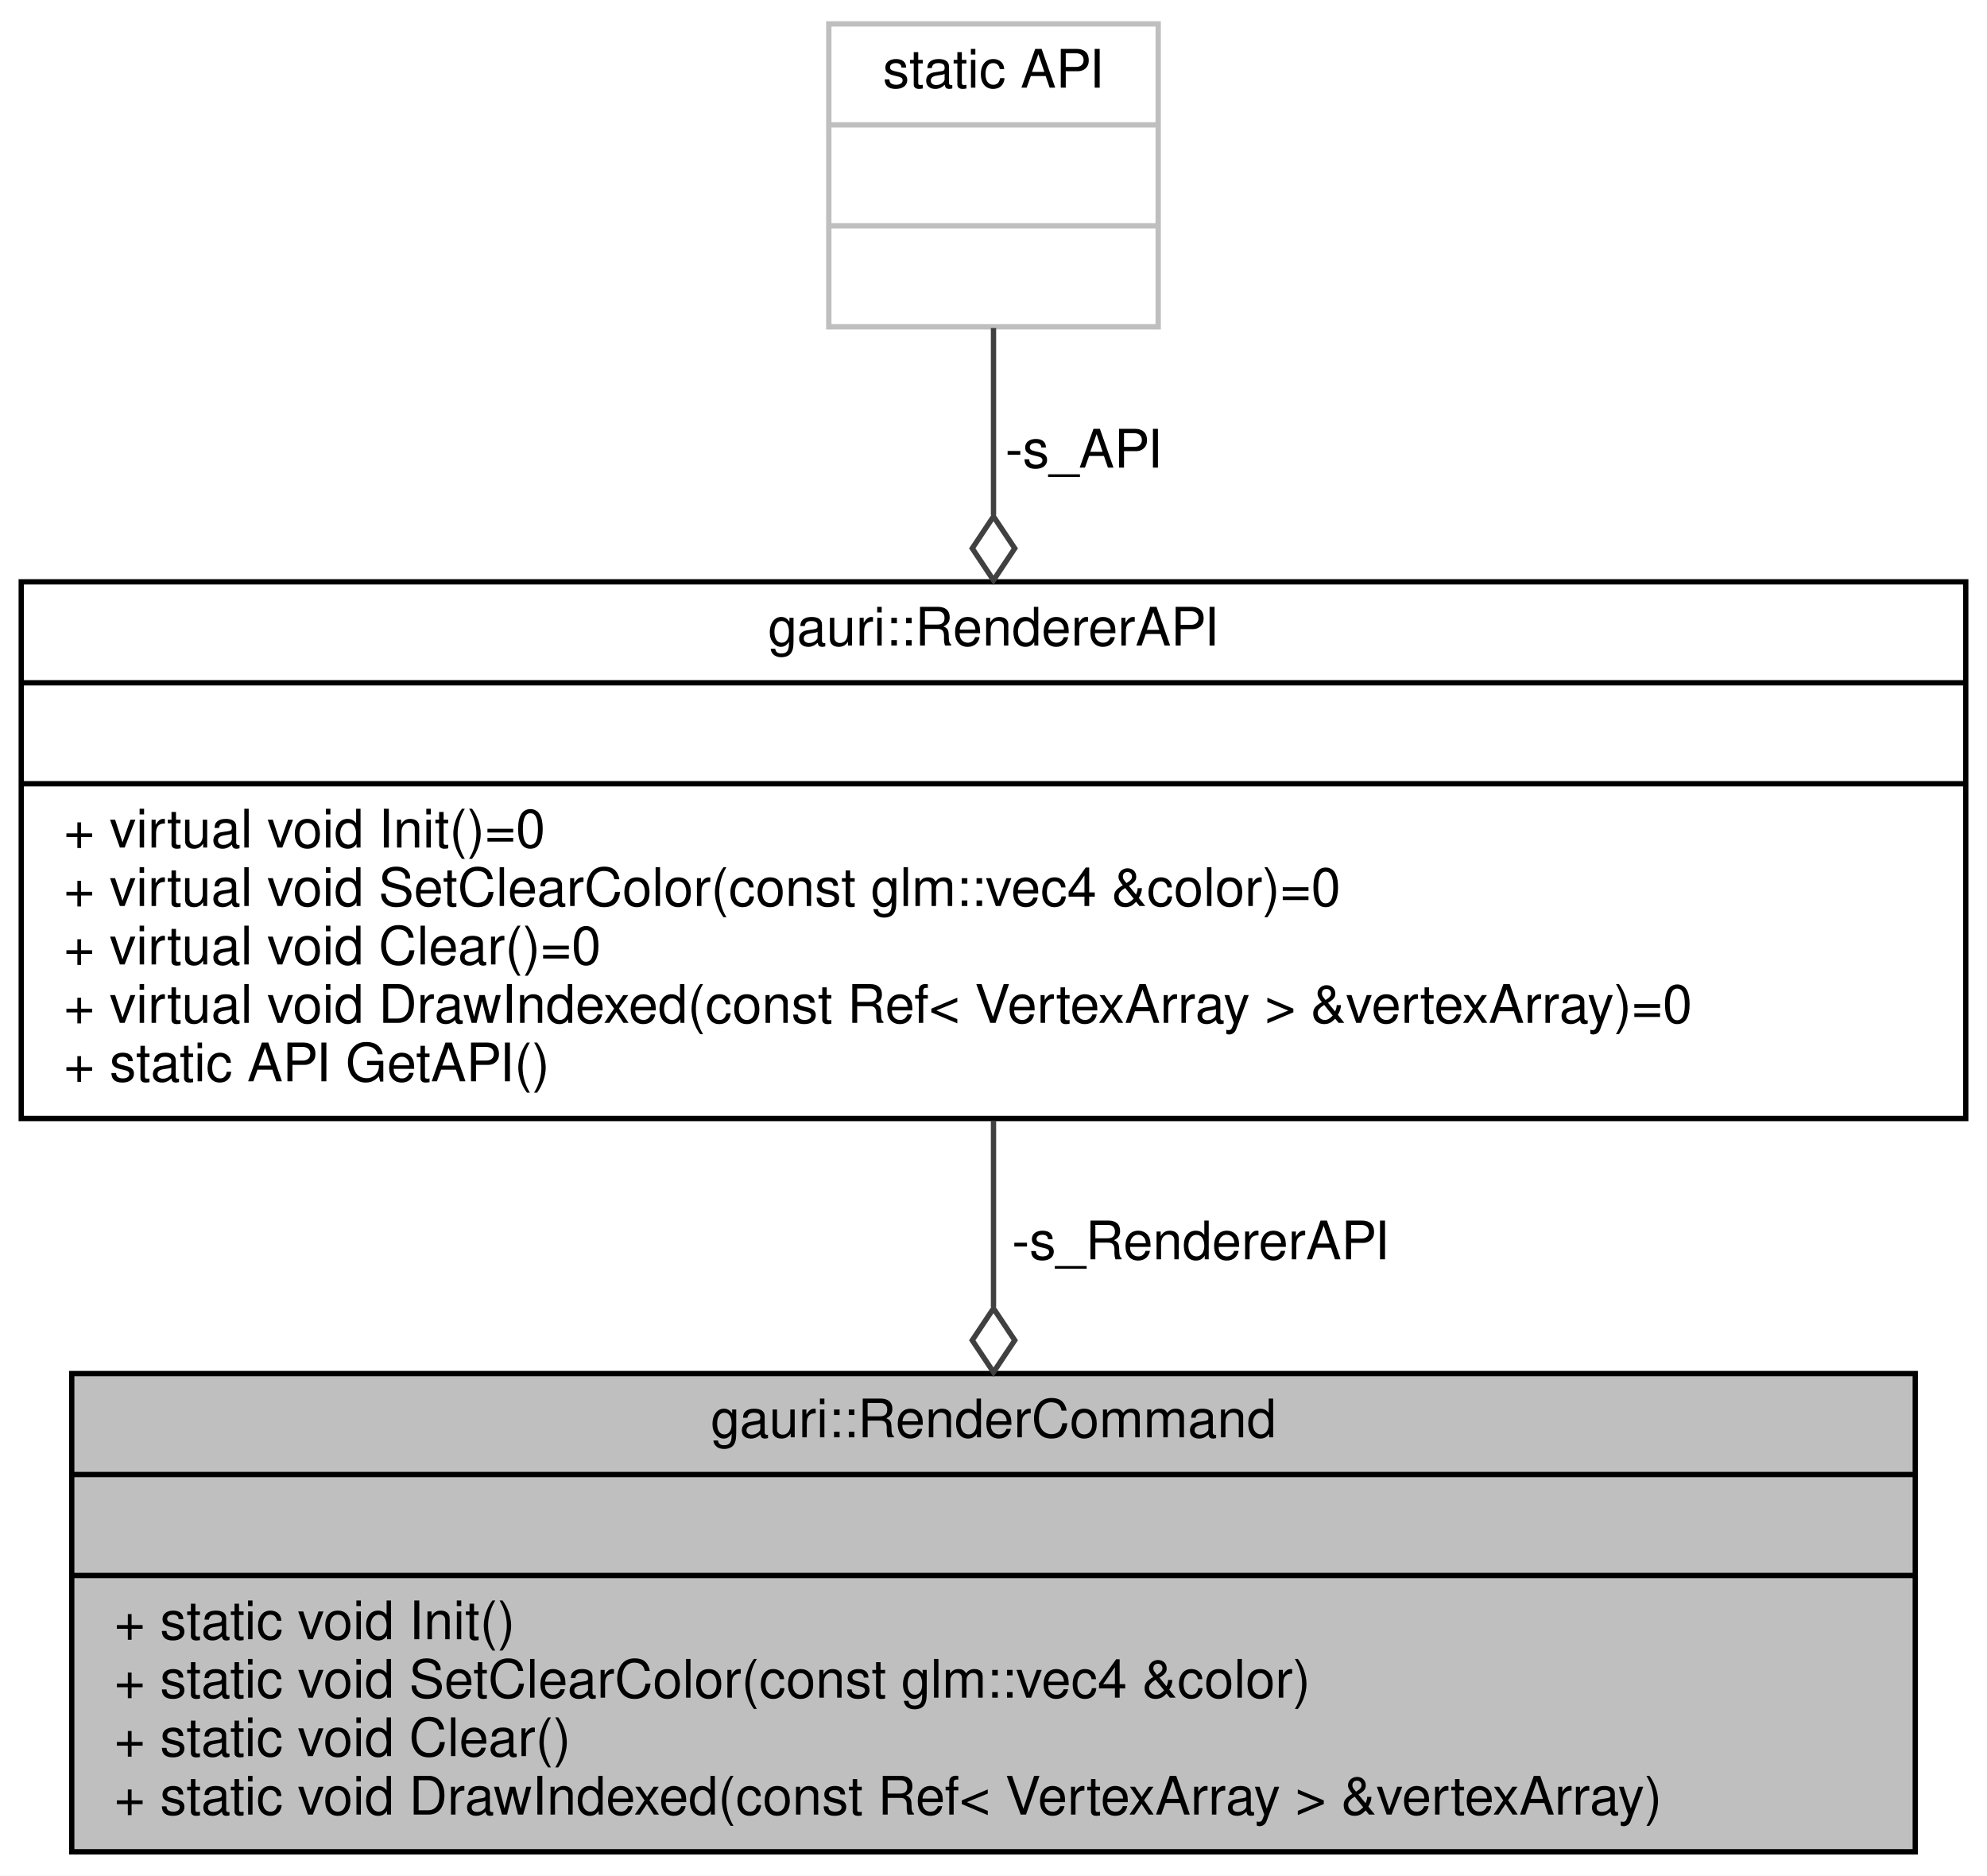
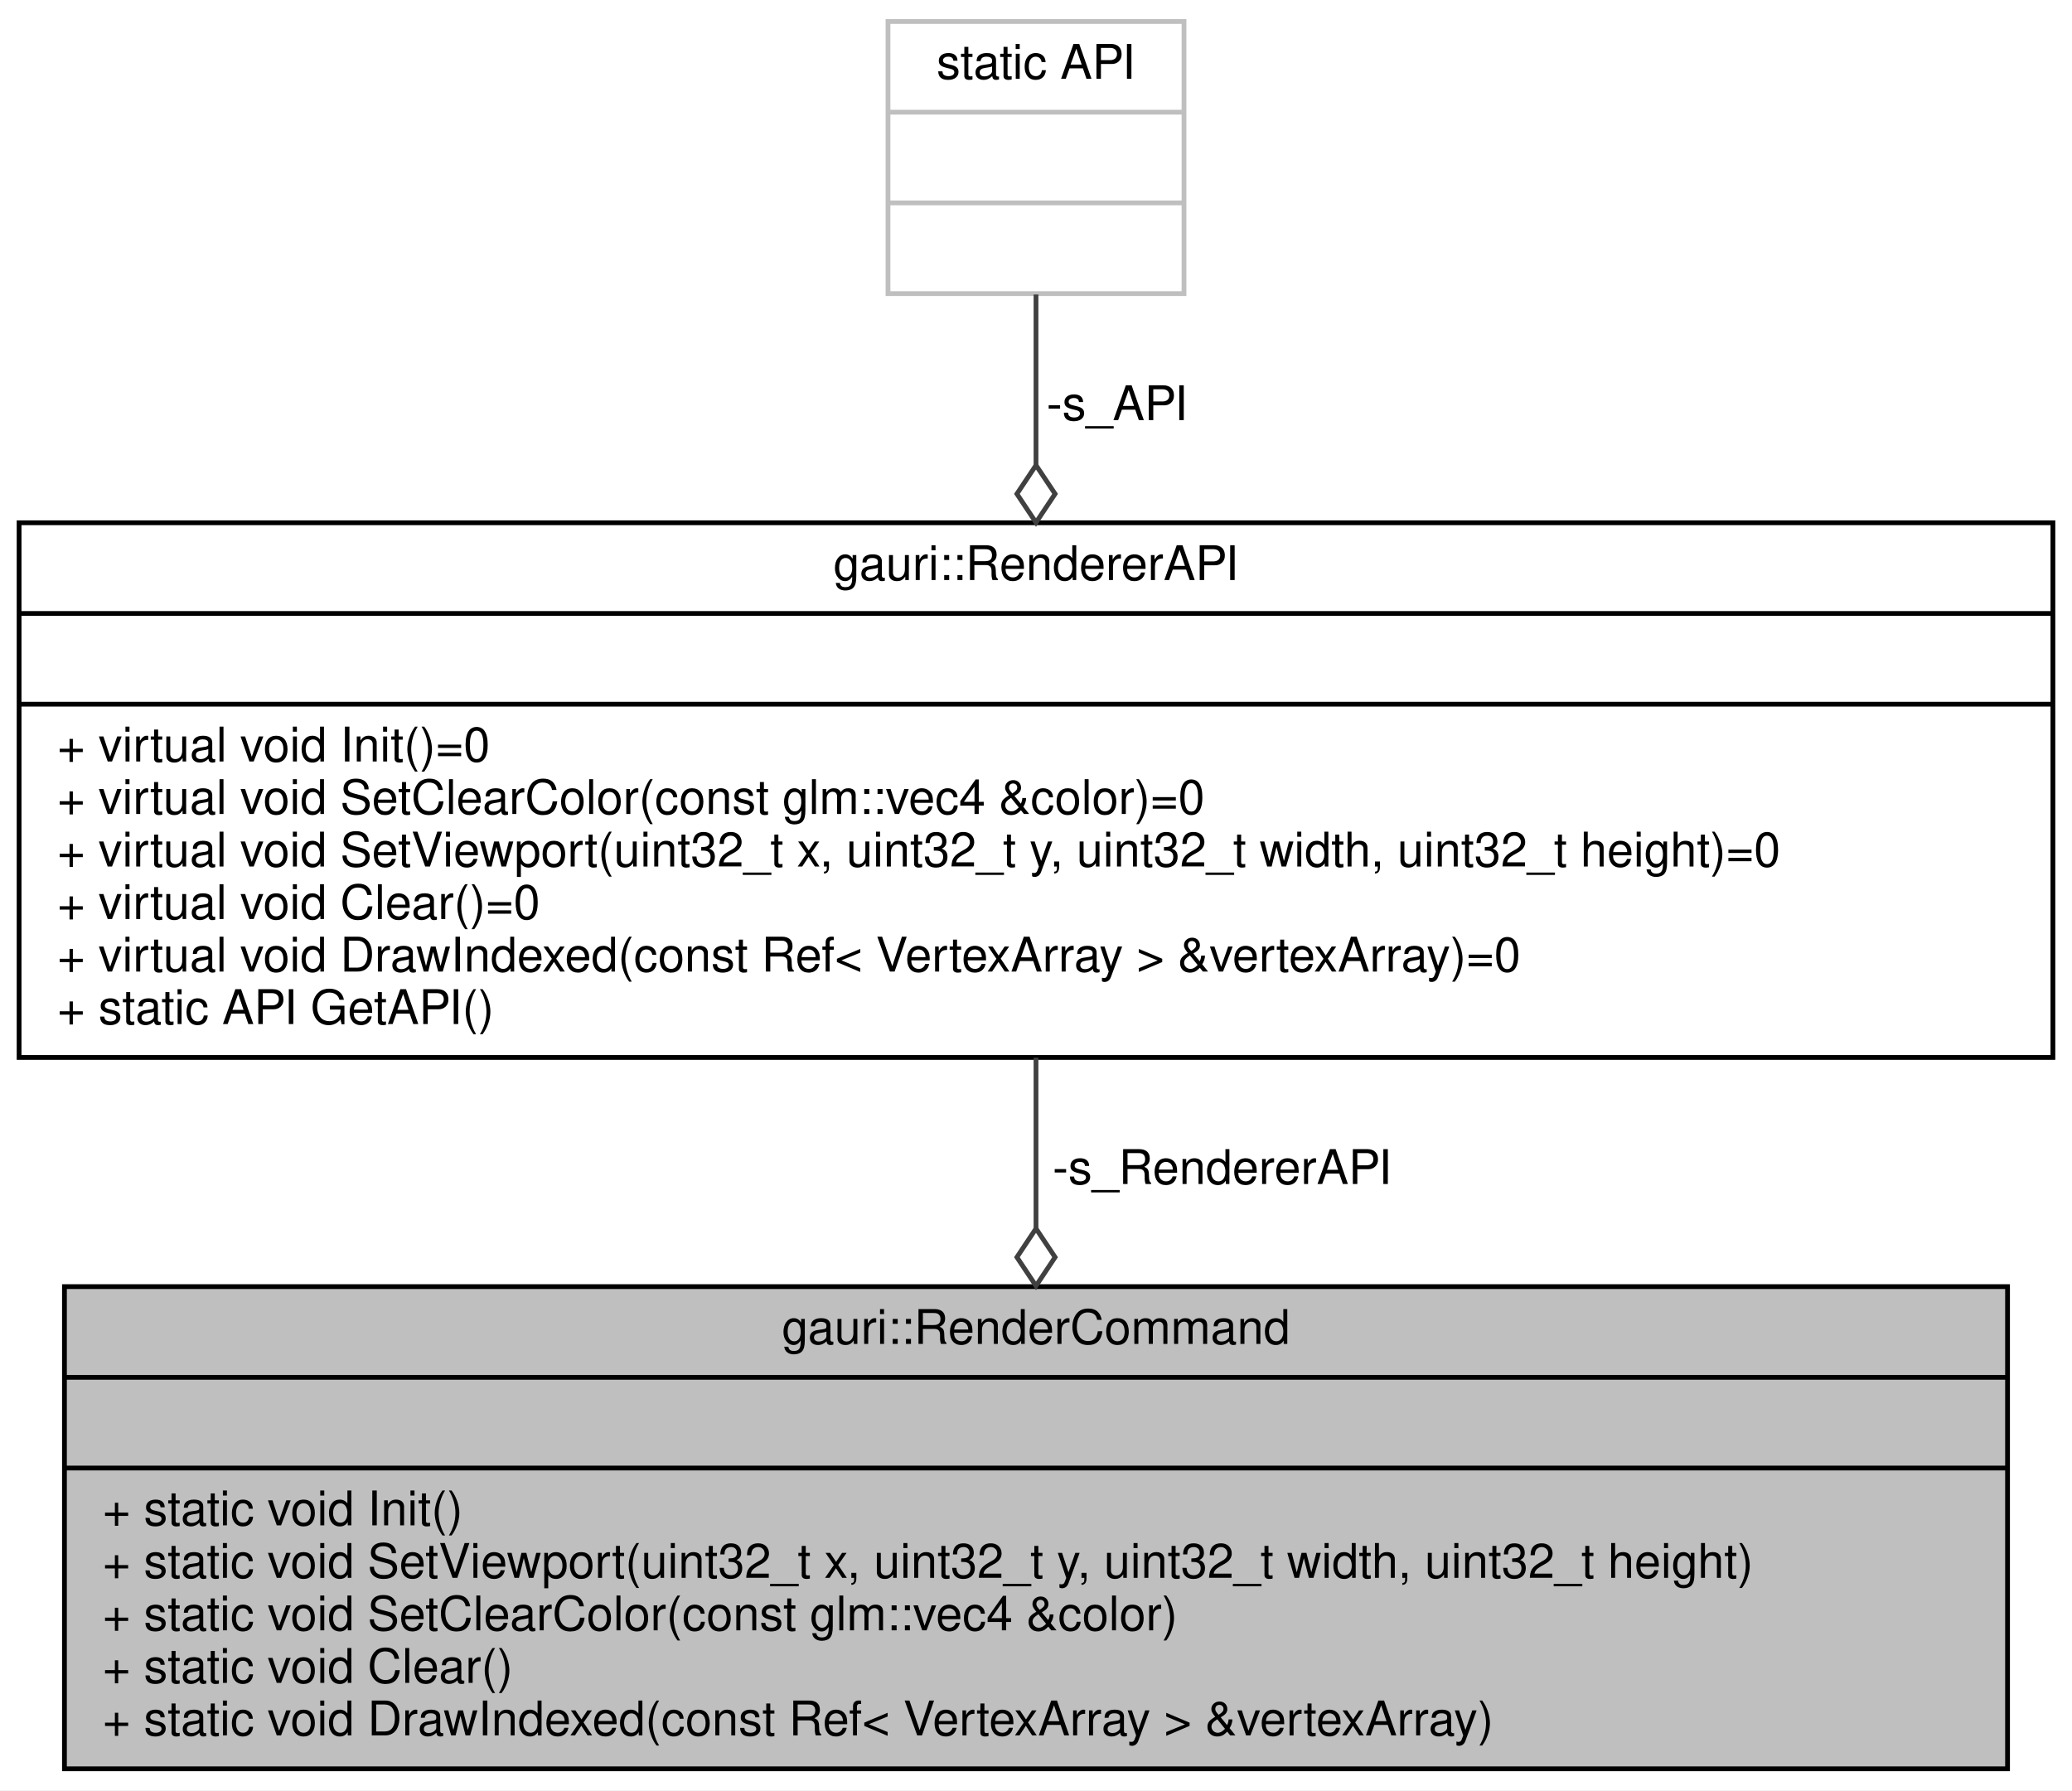
- <svg xmlns="http://www.w3.org/2000/svg" xmlns:xlink="http://www.w3.org/1999/xlink" width="374pt" height="353pt" viewBox="0.00 0.00 374.00 353.00">
-   <g id="graph0" class="graph" transform="scale(1 1) rotate(0) translate(4 349)">
-     <polygon fill="white" stroke="transparent" points="-4,4 -4,-349 370,-349 370,4 -4,4" />
+ <svg xmlns="http://www.w3.org/2000/svg" xmlns:xlink="http://www.w3.org/1999/xlink" width="434pt" height="375pt" viewBox="0.00 0.00 434.00 375.00">
+   <g id="graph0" class="graph" transform="scale(1 1) rotate(0) translate(4 371)">
+     <polygon fill="white" stroke="transparent" points="-4,4 -4,-371 430,-371 430,4 -4,4" />
    <g id="node1" class="node">
      <g id="a_node1">
        <a xlink:title=" ">
-           <polygon fill="#bfbfbf" stroke="black" points="9.5,-0.5 9.5,-90.5 356.5,-90.5 356.5,-0.5 9.5,-0.5" />
-           <text text-anchor="middle" x="183" y="-78.5" font-family="Helvetica,sans-Serif" font-size="10.00">gauri::RenderCommand</text>
-           <polyline fill="none" stroke="black" points="9.5,-71.5 356.5,-71.5 " />
-           <text text-anchor="middle" x="183" y="-59.5" font-family="Helvetica,sans-Serif" font-size="10.00"> </text>
-           <polyline fill="none" stroke="black" points="9.5,-52.5 356.5,-52.5 " />
-           <text text-anchor="start" x="17.5" y="-40.5" font-family="Helvetica,sans-Serif" font-size="10.00">+ static void Init()</text>
+           <polygon fill="#bfbfbf" stroke="black" points="9.5,-0.5 9.5,-101.5 416.5,-101.5 416.5,-0.5 9.5,-0.5" />
+           <text text-anchor="middle" x="213" y="-89.5" font-family="Helvetica,sans-Serif" font-size="10.00">gauri::RenderCommand</text>
+           <polyline fill="none" stroke="black" points="9.5,-82.5 416.5,-82.5 " />
+           <text text-anchor="middle" x="213" y="-70.5" font-family="Helvetica,sans-Serif" font-size="10.00"> </text>
+           <polyline fill="none" stroke="black" points="9.5,-63.5 416.5,-63.5 " />
+           <text text-anchor="start" x="17.5" y="-51.5" font-family="Helvetica,sans-Serif" font-size="10.00">+ static void Init()</text>
+           <text text-anchor="start" x="17.5" y="-40.5" font-family="Helvetica,sans-Serif" font-size="10.00">+ static void SetViewport(uint32_t x, uint32_t y, uint32_t width, uint32_t height)</text>
          <text text-anchor="start" x="17.5" y="-29.5" font-family="Helvetica,sans-Serif" font-size="10.00">+ static void SetClearColor(const glm::vec4 &amp;color)</text>
          <text text-anchor="start" x="17.5" y="-18.5" font-family="Helvetica,sans-Serif" font-size="10.00">+ static void Clear()</text>
          <text text-anchor="start" x="17.5" y="-7.5" font-family="Helvetica,sans-Serif" font-size="10.00">+ static void DrawIndexed(const Ref&lt; VertexArray &gt; &amp;vertexArray)</text>
        </a>
      </g>
    </g>
    <g id="node2" class="node">
      <g id="a_node2">
        <a xlink:href="classgauri_1_1RendererAPI.html" target="_top" xlink:title=" ">
-           <polygon fill="white" stroke="black" points="0,-138.5 0,-239.5 366,-239.5 366,-138.5 0,-138.5" />
-           <text text-anchor="middle" x="183" y="-227.5" font-family="Helvetica,sans-Serif" font-size="10.00">gauri::RendererAPI</text>
-           <polyline fill="none" stroke="black" points="0,-220.5 366,-220.5 " />
-           <text text-anchor="middle" x="183" y="-208.5" font-family="Helvetica,sans-Serif" font-size="10.00"> </text>
-           <polyline fill="none" stroke="black" points="0,-201.5 366,-201.5 " />
-           <text text-anchor="start" x="8" y="-189.5" font-family="Helvetica,sans-Serif" font-size="10.00">+ virtual void Init()=0</text>
-           <text text-anchor="start" x="8" y="-178.5" font-family="Helvetica,sans-Serif" font-size="10.00">+ virtual void SetClearColor(const glm::vec4 &amp;color)=0</text>
-           <text text-anchor="start" x="8" y="-167.5" font-family="Helvetica,sans-Serif" font-size="10.00">+ virtual void Clear()=0</text>
-           <text text-anchor="start" x="8" y="-156.5" font-family="Helvetica,sans-Serif" font-size="10.00">+ virtual void DrawIndexed(const Ref&lt; VertexArray &gt; &amp;vertexArray)=0</text>
-           <text text-anchor="start" x="8" y="-145.5" font-family="Helvetica,sans-Serif" font-size="10.00">+ static API GetAPI()</text>
+           <polygon fill="white" stroke="black" points="0,-149.5 0,-261.5 426,-261.5 426,-149.5 0,-149.5" />
+           <text text-anchor="middle" x="213" y="-249.5" font-family="Helvetica,sans-Serif" font-size="10.00">gauri::RendererAPI</text>
+           <polyline fill="none" stroke="black" points="0,-242.5 426,-242.5 " />
+           <text text-anchor="middle" x="213" y="-230.5" font-family="Helvetica,sans-Serif" font-size="10.00"> </text>
+           <polyline fill="none" stroke="black" points="0,-223.5 426,-223.5 " />
+           <text text-anchor="start" x="8" y="-211.5" font-family="Helvetica,sans-Serif" font-size="10.00">+ virtual void Init()=0</text>
+           <text text-anchor="start" x="8" y="-200.5" font-family="Helvetica,sans-Serif" font-size="10.00">+ virtual void SetClearColor(const glm::vec4 &amp;color)=0</text>
+           <text text-anchor="start" x="8" y="-189.5" font-family="Helvetica,sans-Serif" font-size="10.00">+ virtual void SetViewport(uint32_t x, uint32_t y, uint32_t width, uint32_t height)=0</text>
+           <text text-anchor="start" x="8" y="-178.5" font-family="Helvetica,sans-Serif" font-size="10.00">+ virtual void Clear()=0</text>
+           <text text-anchor="start" x="8" y="-167.5" font-family="Helvetica,sans-Serif" font-size="10.00">+ virtual void DrawIndexed(const Ref&lt; VertexArray &gt; &amp;vertexArray)=0</text>
+           <text text-anchor="start" x="8" y="-156.5" font-family="Helvetica,sans-Serif" font-size="10.00">+ static API GetAPI()</text>
        </a>
      </g>
    </g>
    <g id="edge1" class="edge">
-       <path fill="none" stroke="#404040" d="M183,-138.11C183,-126.78 183,-114.66 183,-103.06" />
-       <polygon fill="none" stroke="#404040" points="183,-102.76 179,-96.76 183,-90.76 187,-96.76 183,-102.76" />
-       <text text-anchor="middle" x="222" y="-112" font-family="Helvetica,sans-Serif" font-size="10.00"> -s_RendererAPI</text>
+       <path fill="none" stroke="#404040" d="M213,-149.44C213,-137.86 213,-125.56 213,-113.74" />
+       <polygon fill="none" stroke="#404040" points="213,-113.66 209,-107.66 213,-101.66 217,-107.66 213,-113.66" />
+       <text text-anchor="middle" x="252" y="-123" font-family="Helvetica,sans-Serif" font-size="10.00"> -s_RendererAPI</text>
    </g>
    <g id="node3" class="node">
      <g id="a_node3">
        <a xlink:title=" ">
-           <polygon fill="white" stroke="#bfbfbf" points="152,-287.5 152,-344.5 214,-344.5 214,-287.5 152,-287.5" />
-           <text text-anchor="middle" x="183" y="-332.5" font-family="Helvetica,sans-Serif" font-size="10.00">static API</text>
-           <polyline fill="none" stroke="#bfbfbf" points="152,-325.5 214,-325.5 " />
-           <text text-anchor="middle" x="183" y="-313.5" font-family="Helvetica,sans-Serif" font-size="10.00"> </text>
-           <polyline fill="none" stroke="#bfbfbf" points="152,-306.5 214,-306.5 " />
-           <text text-anchor="middle" x="183" y="-294.5" font-family="Helvetica,sans-Serif" font-size="10.00"> </text>
+           <polygon fill="white" stroke="#bfbfbf" points="182,-309.5 182,-366.5 244,-366.5 244,-309.5 182,-309.5" />
+           <text text-anchor="middle" x="213" y="-354.5" font-family="Helvetica,sans-Serif" font-size="10.00">static API</text>
+           <polyline fill="none" stroke="#bfbfbf" points="182,-347.5 244,-347.5 " />
+           <text text-anchor="middle" x="213" y="-335.5" font-family="Helvetica,sans-Serif" font-size="10.00"> </text>
+           <polyline fill="none" stroke="#bfbfbf" points="182,-328.5 244,-328.5 " />
+           <text text-anchor="middle" x="213" y="-316.5" font-family="Helvetica,sans-Serif" font-size="10.00"> </text>
        </a>
      </g>
    </g>
    <g id="edge2" class="edge">
-       <path fill="none" stroke="#404040" d="M183,-287.26C183,-276.79 183,-264.42 183,-252.07" />
-       <polygon fill="none" stroke="#404040" points="183,-251.8 179,-245.8 183,-239.8 187,-245.8 183,-251.8" />
-       <text text-anchor="middle" x="200" y="-261" font-family="Helvetica,sans-Serif" font-size="10.00"> -s_API</text>
+       <path fill="none" stroke="#404040" d="M213,-309.32C213,-298.78 213,-286.25 213,-273.62" />
+       <polygon fill="none" stroke="#404040" points="213,-273.55 209,-267.55 213,-261.55 217,-267.55 213,-273.55" />
+       <text text-anchor="middle" x="230" y="-283" font-family="Helvetica,sans-Serif" font-size="10.00"> -s_API</text>
    </g>
  </g>
</svg>
